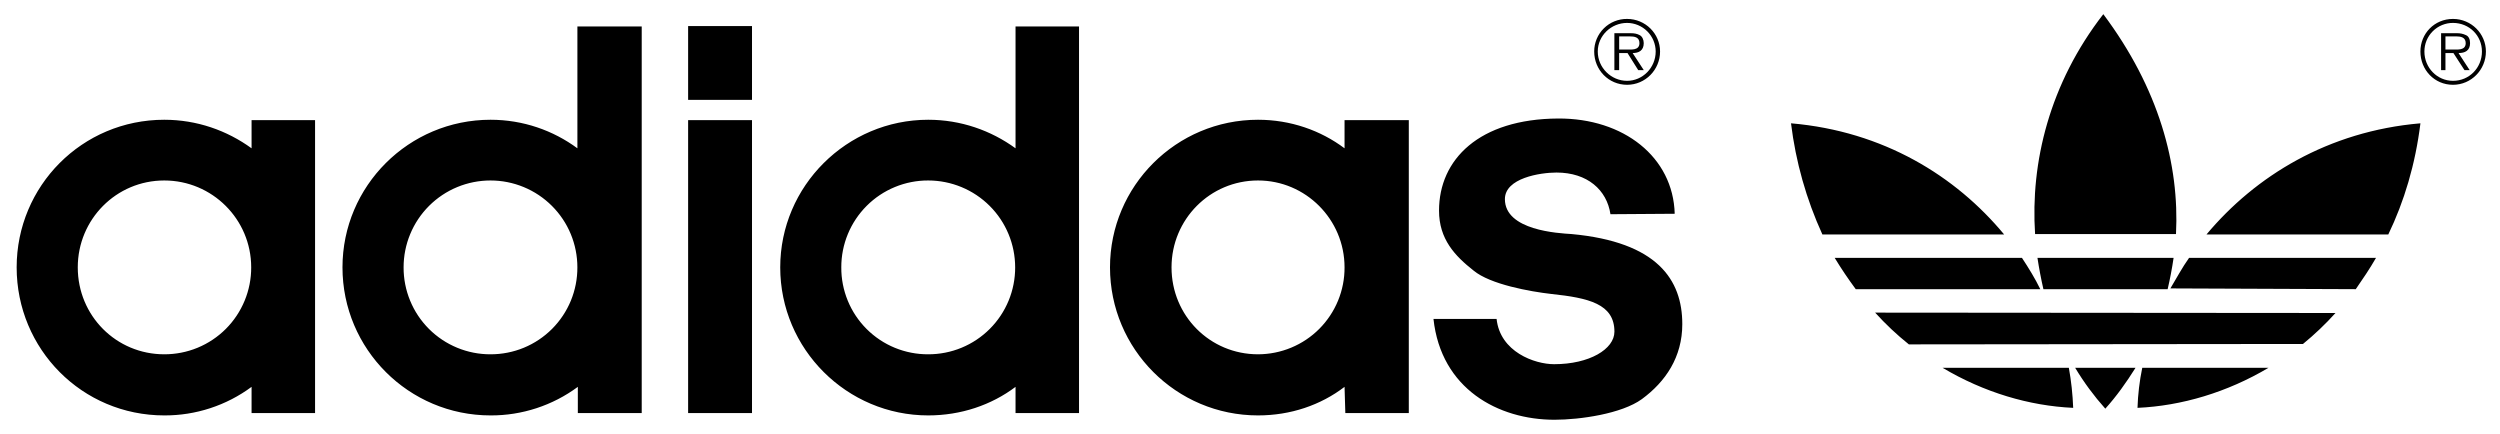
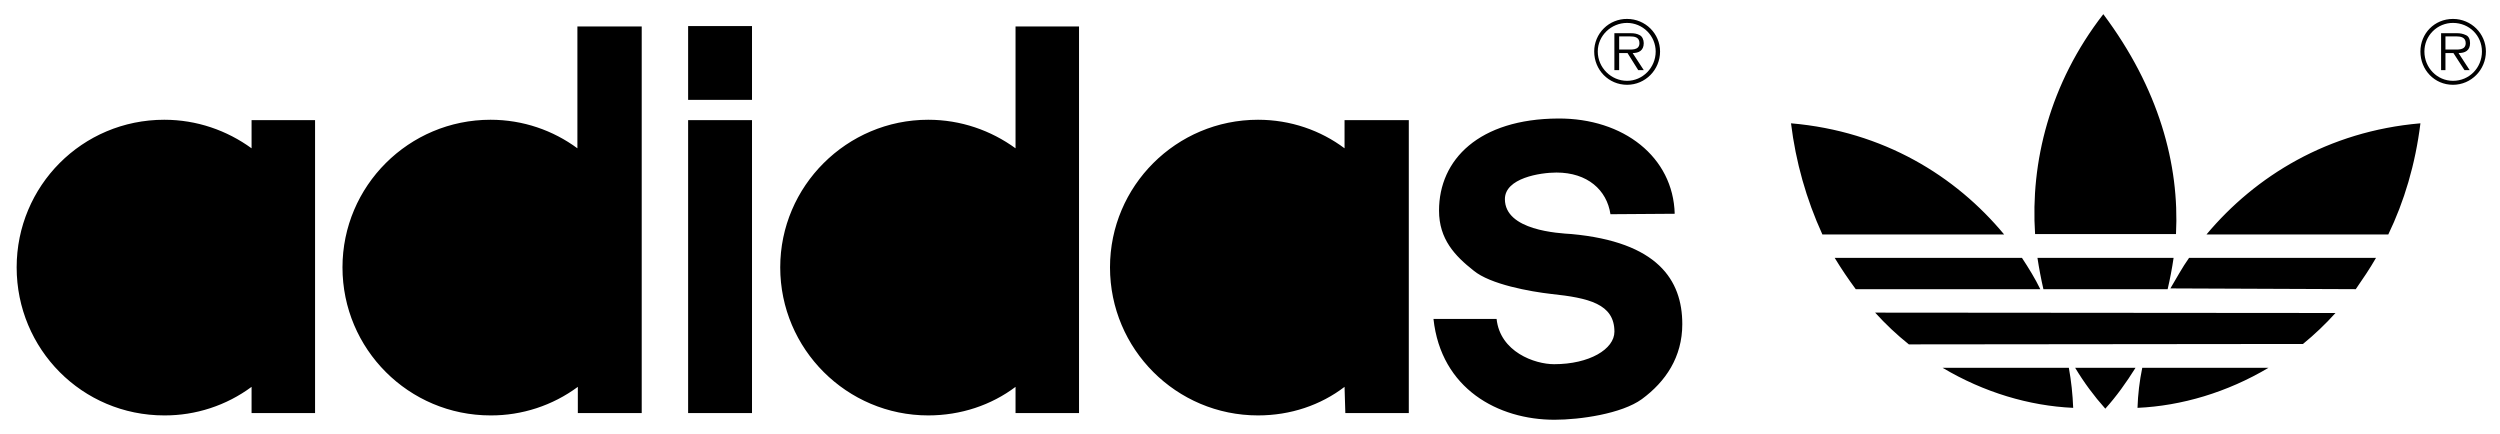
<svg xmlns="http://www.w3.org/2000/svg" width="121" height="21" viewBox="0 0 121 21" fill="none">
-   <path fill-rule="evenodd" clip-rule="evenodd" d="M78.714 2.396C78.944 2.396 79.349 2.452 79.349 2.087C79.349 1.798 79.116 1.761 78.869 1.761H78.368V2.396H78.714ZM79.559 3.395H79.29L78.772 2.567H78.367V3.395H78.136V1.607H78.924C79.097 1.607 79.23 1.629 79.366 1.703C79.481 1.762 79.557 1.917 79.557 2.088C79.557 2.454 79.307 2.568 79.02 2.568L79.559 3.395ZM80.135 2.493C80.134 2.126 79.987 1.775 79.728 1.516C79.469 1.257 79.118 1.11 78.751 1.109C77.982 1.109 77.332 1.724 77.332 2.493C77.332 3.28 77.982 3.912 78.751 3.912C79.501 3.912 80.135 3.28 80.135 2.493ZM77.159 2.493C77.158 2.284 77.2 2.078 77.28 1.885C77.36 1.693 77.478 1.518 77.626 1.372C77.774 1.225 77.95 1.109 78.143 1.031C78.336 0.953 78.543 0.914 78.751 0.916C79.637 0.916 80.347 1.629 80.347 2.493C80.347 3.376 79.637 4.104 78.751 4.104C77.85 4.104 77.159 3.376 77.159 2.493ZM118.704 2.396C118.937 2.396 119.34 2.452 119.34 2.087C119.34 1.798 119.088 1.761 118.878 1.761H118.36V2.396H118.704ZM119.532 3.395H119.281L118.745 2.567H118.36V3.395H118.149V1.607H118.918C119.071 1.607 119.205 1.629 119.358 1.703C119.494 1.762 119.551 1.917 119.551 2.088C119.551 2.454 119.302 2.568 118.993 2.568L119.532 3.395ZM120.126 2.493C120.126 1.724 119.513 1.109 118.725 1.109C118.543 1.108 118.363 1.144 118.195 1.213C118.027 1.282 117.874 1.384 117.745 1.513C117.617 1.641 117.515 1.794 117.445 1.962C117.376 2.131 117.341 2.311 117.341 2.493C117.341 3.28 117.958 3.912 118.725 3.912C119.513 3.912 120.126 3.28 120.126 2.493ZM117.148 2.493C117.148 1.629 117.821 0.916 118.725 0.916C119.608 0.916 120.318 1.629 120.318 2.493C120.318 3.376 119.608 4.104 118.725 4.104C117.821 4.104 117.148 3.376 117.148 2.493ZM23.741 17.148C23.188 17.15 22.64 17.042 22.128 16.831C21.617 16.62 21.152 16.311 20.761 15.919C20.37 15.528 20.06 15.064 19.85 14.552C19.639 14.041 19.532 13.493 19.534 12.94C19.534 12.387 19.642 11.84 19.854 11.33C20.065 10.819 20.375 10.356 20.766 9.965C21.157 9.575 21.62 9.265 22.131 9.054C22.642 8.843 23.189 8.735 23.741 8.735C24.293 8.735 24.84 8.844 25.35 9.055C25.86 9.266 26.324 9.576 26.714 9.966C27.105 10.357 27.415 10.82 27.626 11.33C27.837 11.841 27.945 12.387 27.945 12.94C27.947 13.492 27.84 14.04 27.63 14.552C27.419 15.063 27.11 15.527 26.719 15.919C26.328 16.31 25.864 16.62 25.353 16.831C24.842 17.042 24.294 17.149 23.741 17.148ZM7.95 17.148C5.627 17.148 3.764 15.286 3.764 12.94C3.764 10.616 5.627 8.735 7.95 8.735C10.274 8.735 12.158 10.616 12.158 12.94C12.16 13.493 12.052 14.041 11.841 14.552C11.63 15.063 11.321 15.528 10.93 15.919C10.539 16.31 10.074 16.62 9.563 16.831C9.051 17.042 8.503 17.149 7.95 17.148ZM60.888 17.148C58.564 17.148 56.702 15.286 56.702 12.94C56.702 10.616 58.564 8.735 60.888 8.735C63.192 8.735 65.076 10.616 65.076 12.94C65.079 13.491 64.972 14.038 64.763 14.548C64.553 15.059 64.245 15.523 63.856 15.914C63.467 16.305 63.004 16.615 62.495 16.826C61.986 17.038 61.439 17.147 60.888 17.148ZM44.926 17.148C44.373 17.151 43.824 17.044 43.312 16.834C42.8 16.624 42.335 16.314 41.943 15.922C41.552 15.531 41.242 15.066 41.032 14.554C40.822 14.042 40.715 13.493 40.719 12.94C40.717 12.387 40.825 11.839 41.036 11.328C41.247 10.817 41.557 10.353 41.948 9.962C42.339 9.571 42.803 9.262 43.315 9.051C43.826 8.841 44.373 8.733 44.926 8.735C45.478 8.735 46.026 8.844 46.536 9.055C47.046 9.266 47.51 9.575 47.901 9.966C48.292 10.356 48.602 10.82 48.813 11.33C49.025 11.84 49.133 12.387 49.134 12.94C49.135 13.492 49.028 14.04 48.817 14.552C48.606 15.063 48.296 15.528 47.905 15.919C47.514 16.31 47.05 16.62 46.538 16.831C46.027 17.042 45.479 17.149 44.926 17.148ZM27.967 18.724C26.744 19.628 25.262 20.113 23.742 20.106C19.783 20.106 16.576 16.898 16.576 12.94C16.576 9.002 19.783 5.796 23.742 5.796C25.316 5.796 26.775 6.313 27.946 7.178V1.282H31.059V19.992H27.967V18.724ZM77.946 10.368C77.772 9.194 76.831 8.351 75.334 8.351C74.547 8.351 72.837 8.618 72.837 9.637C72.837 11.155 75.431 11.288 76.064 11.328C80.214 11.712 81.423 13.537 81.423 15.688C81.423 17.282 80.616 18.472 79.465 19.318C78.486 20.028 76.469 20.316 75.238 20.316C72.51 20.316 69.746 18.82 69.38 15.436H72.435C72.605 17.032 74.278 17.627 75.219 17.627C76.927 17.627 78.138 16.898 78.138 16.053C78.138 14.708 76.89 14.419 75.083 14.228C74.068 14.113 72.124 13.767 71.319 13.094C70.418 12.384 69.649 11.576 69.649 10.194C69.649 7.716 71.588 5.757 75.412 5.736C78.581 5.718 80.982 7.601 81.056 10.346L77.946 10.368ZM12.176 18.724C10.954 19.628 9.471 20.113 7.95 20.106C3.975 20.106 0.806 16.898 0.806 12.94C0.806 9.002 3.975 5.796 7.95 5.796C9.527 5.796 10.986 6.313 12.176 7.178V5.815H15.249V19.992H12.176V18.724ZM36.397 4.835V1.263H33.305V4.835H36.397ZM36.397 19.991V5.814H33.305V19.991H36.397ZM65.076 18.724C63.923 19.607 62.465 20.106 60.888 20.106C56.931 20.106 53.724 16.898 53.724 12.94C53.724 9.002 56.931 5.796 60.888 5.796C62.465 5.796 63.924 6.313 65.076 7.178V5.815H68.186V19.992H65.114L65.076 18.724ZM49.152 18.724C47.981 19.607 46.503 20.106 44.926 20.106C40.989 20.106 37.763 16.898 37.763 12.94C37.763 9.002 40.989 5.796 44.926 5.796C46.503 5.796 47.963 6.313 49.152 7.178V1.282H52.225V19.992H49.152V18.724ZM105.318 11.328C105.491 7.966 104.49 4.277 101.8 0.686C99.19 4.048 98.27 7.871 98.498 11.328H105.318ZM98.901 13.996C98.786 13.495 98.69 12.989 98.613 12.481H105.202C105.127 12.989 105.031 13.495 104.914 13.996H98.901ZM100.438 17.802C100.861 18.506 101.349 19.168 101.897 19.78C102.436 19.183 102.916 18.51 103.359 17.802H100.438ZM115.594 11.347C116.362 9.752 116.901 7.966 117.149 5.968C112.675 6.353 109.16 8.522 106.795 11.347H115.594ZM114.999 12.481C114.691 13.017 114.363 13.497 114.019 13.996L105.047 13.959C105.335 13.478 105.624 12.94 105.951 12.481H114.999ZM111.464 16.648C112.026 16.189 112.552 15.688 113.038 15.149L90.757 15.131C91.258 15.686 91.804 16.2 92.389 16.668L111.464 16.648ZM103.685 17.802C103.553 18.44 103.476 19.088 103.455 19.74C105.587 19.644 107.795 18.99 109.794 17.802H103.685ZM88.799 12.481C89.124 13.017 89.451 13.497 89.818 13.996H98.75C98.498 13.478 98.192 12.98 97.863 12.481H88.799ZM94.022 17.802C96.02 18.99 98.211 19.644 100.342 19.74C100.318 19.089 100.248 18.442 100.132 17.802H94.022ZM96.999 11.347C94.657 8.522 91.162 6.353 86.685 5.968C86.912 7.828 87.424 9.642 88.203 11.347H96.999Z" fill="black" />
+   <path fillRule="evenodd" clipRule="evenodd" d="M78.714 2.396C78.944 2.396 79.349 2.452 79.349 2.087C79.349 1.798 79.116 1.761 78.869 1.761H78.368V2.396H78.714ZM79.559 3.395H79.29L78.772 2.567H78.367V3.395H78.136V1.607H78.924C79.097 1.607 79.23 1.629 79.366 1.703C79.481 1.762 79.557 1.917 79.557 2.088C79.557 2.454 79.307 2.568 79.02 2.568L79.559 3.395ZM80.135 2.493C80.134 2.126 79.987 1.775 79.728 1.516C79.469 1.257 79.118 1.11 78.751 1.109C77.982 1.109 77.332 1.724 77.332 2.493C77.332 3.28 77.982 3.912 78.751 3.912C79.501 3.912 80.135 3.28 80.135 2.493ZM77.159 2.493C77.158 2.284 77.2 2.078 77.28 1.885C77.36 1.693 77.478 1.518 77.626 1.372C77.774 1.225 77.95 1.109 78.143 1.031C78.336 0.953 78.543 0.914 78.751 0.916C79.637 0.916 80.347 1.629 80.347 2.493C80.347 3.376 79.637 4.104 78.751 4.104C77.85 4.104 77.159 3.376 77.159 2.493ZM118.704 2.396C118.937 2.396 119.34 2.452 119.34 2.087C119.34 1.798 119.088 1.761 118.878 1.761H118.36V2.396H118.704ZM119.532 3.395H119.281L118.745 2.567H118.36V3.395H118.149V1.607H118.918C119.071 1.607 119.205 1.629 119.358 1.703C119.494 1.762 119.551 1.917 119.551 2.088C119.551 2.454 119.302 2.568 118.993 2.568L119.532 3.395ZM120.126 2.493C120.126 1.724 119.513 1.109 118.725 1.109C118.543 1.108 118.363 1.144 118.195 1.213C118.027 1.282 117.874 1.384 117.745 1.513C117.617 1.641 117.515 1.794 117.445 1.962C117.376 2.131 117.341 2.311 117.341 2.493C117.341 3.28 117.958 3.912 118.725 3.912C119.513 3.912 120.126 3.28 120.126 2.493ZM117.148 2.493C117.148 1.629 117.821 0.916 118.725 0.916C119.608 0.916 120.318 1.629 120.318 2.493C120.318 3.376 119.608 4.104 118.725 4.104C117.821 4.104 117.148 3.376 117.148 2.493ZM23.741 17.148C23.188 17.15 22.64 17.042 22.128 16.831C21.617 16.62 21.152 16.311 20.761 15.919C20.37 15.528 20.06 15.064 19.85 14.552C19.639 14.041 19.532 13.493 19.534 12.94C19.534 12.387 19.642 11.84 19.854 11.33C20.065 10.819 20.375 10.356 20.766 9.965C21.157 9.575 21.62 9.265 22.131 9.054C22.642 8.843 23.189 8.735 23.741 8.735C24.293 8.735 24.84 8.844 25.35 9.055C25.86 9.266 26.324 9.576 26.714 9.966C27.105 10.357 27.415 10.82 27.626 11.33C27.837 11.841 27.945 12.387 27.945 12.94C27.947 13.492 27.84 14.04 27.63 14.552C27.419 15.063 27.11 15.527 26.719 15.919C26.328 16.31 25.864 16.62 25.353 16.831C24.842 17.042 24.294 17.149 23.741 17.148ZM7.95 17.148C5.627 17.148 3.764 15.286 3.764 12.94C3.764 10.616 5.627 8.735 7.95 8.735C10.274 8.735 12.158 10.616 12.158 12.94C12.16 13.493 12.052 14.041 11.841 14.552C11.63 15.063 11.321 15.528 10.93 15.919C10.539 16.31 10.074 16.62 9.563 16.831C9.051 17.042 8.503 17.149 7.95 17.148ZM60.888 17.148C58.564 17.148 56.702 15.286 56.702 12.94C56.702 10.616 58.564 8.735 60.888 8.735C63.192 8.735 65.076 10.616 65.076 12.94C65.079 13.491 64.972 14.038 64.763 14.548C64.553 15.059 64.245 15.523 63.856 15.914C63.467 16.305 63.004 16.615 62.495 16.826C61.986 17.038 61.439 17.147 60.888 17.148ZM44.926 17.148C44.373 17.151 43.824 17.044 43.312 16.834C42.8 16.624 42.335 16.314 41.943 15.922C41.552 15.531 41.242 15.066 41.032 14.554C40.822 14.042 40.715 13.493 40.719 12.94C40.717 12.387 40.825 11.839 41.036 11.328C41.247 10.817 41.557 10.353 41.948 9.962C42.339 9.571 42.803 9.262 43.315 9.051C43.826 8.841 44.373 8.733 44.926 8.735C45.478 8.735 46.026 8.844 46.536 9.055C47.046 9.266 47.51 9.575 47.901 9.966C48.292 10.356 48.602 10.82 48.813 11.33C49.025 11.84 49.133 12.387 49.134 12.94C49.135 13.492 49.028 14.04 48.817 14.552C48.606 15.063 48.296 15.528 47.905 15.919C47.514 16.31 47.05 16.62 46.538 16.831C46.027 17.042 45.479 17.149 44.926 17.148ZM27.967 18.724C26.744 19.628 25.262 20.113 23.742 20.106C19.783 20.106 16.576 16.898 16.576 12.94C16.576 9.002 19.783 5.796 23.742 5.796C25.316 5.796 26.775 6.313 27.946 7.178V1.282H31.059V19.992H27.967V18.724ZM77.946 10.368C77.772 9.194 76.831 8.351 75.334 8.351C74.547 8.351 72.837 8.618 72.837 9.637C72.837 11.155 75.431 11.288 76.064 11.328C80.214 11.712 81.423 13.537 81.423 15.688C81.423 17.282 80.616 18.472 79.465 19.318C78.486 20.028 76.469 20.316 75.238 20.316C72.51 20.316 69.746 18.82 69.38 15.436H72.435C72.605 17.032 74.278 17.627 75.219 17.627C76.927 17.627 78.138 16.898 78.138 16.053C78.138 14.708 76.89 14.419 75.083 14.228C74.068 14.113 72.124 13.767 71.319 13.094C70.418 12.384 69.649 11.576 69.649 10.194C69.649 7.716 71.588 5.757 75.412 5.736C78.581 5.718 80.982 7.601 81.056 10.346L77.946 10.368ZM12.176 18.724C10.954 19.628 9.471 20.113 7.95 20.106C3.975 20.106 0.806 16.898 0.806 12.94C0.806 9.002 3.975 5.796 7.95 5.796C9.527 5.796 10.986 6.313 12.176 7.178V5.815H15.249V19.992H12.176V18.724ZM36.397 4.835V1.263H33.305V4.835H36.397ZM36.397 19.991V5.814H33.305V19.991H36.397ZM65.076 18.724C63.923 19.607 62.465 20.106 60.888 20.106C56.931 20.106 53.724 16.898 53.724 12.94C53.724 9.002 56.931 5.796 60.888 5.796C62.465 5.796 63.924 6.313 65.076 7.178V5.815H68.186V19.992H65.114L65.076 18.724ZM49.152 18.724C47.981 19.607 46.503 20.106 44.926 20.106C40.989 20.106 37.763 16.898 37.763 12.94C37.763 9.002 40.989 5.796 44.926 5.796C46.503 5.796 47.963 6.313 49.152 7.178V1.282H52.225V19.992H49.152V18.724ZM105.318 11.328C105.491 7.966 104.49 4.277 101.8 0.686C99.19 4.048 98.27 7.871 98.498 11.328H105.318ZM98.901 13.996C98.786 13.495 98.69 12.989 98.613 12.481H105.202C105.127 12.989 105.031 13.495 104.914 13.996H98.901ZM100.438 17.802C100.861 18.506 101.349 19.168 101.897 19.78C102.436 19.183 102.916 18.51 103.359 17.802H100.438ZM115.594 11.347C116.362 9.752 116.901 7.966 117.149 5.968C112.675 6.353 109.16 8.522 106.795 11.347H115.594ZM114.999 12.481C114.691 13.017 114.363 13.497 114.019 13.996L105.047 13.959C105.335 13.478 105.624 12.94 105.951 12.481H114.999ZM111.464 16.648C112.026 16.189 112.552 15.688 113.038 15.149L90.757 15.131C91.258 15.686 91.804 16.2 92.389 16.668L111.464 16.648ZM103.685 17.802C103.553 18.44 103.476 19.088 103.455 19.74C105.587 19.644 107.795 18.99 109.794 17.802H103.685ZM88.799 12.481C89.124 13.017 89.451 13.497 89.818 13.996H98.75C98.498 13.478 98.192 12.98 97.863 12.481H88.799ZM94.022 17.802C96.02 18.99 98.211 19.644 100.342 19.74C100.318 19.089 100.248 18.442 100.132 17.802H94.022ZM96.999 11.347C94.657 8.522 91.162 6.353 86.685 5.968C86.912 7.828 87.424 9.642 88.203 11.347H96.999Z" fill="black" />
</svg>
